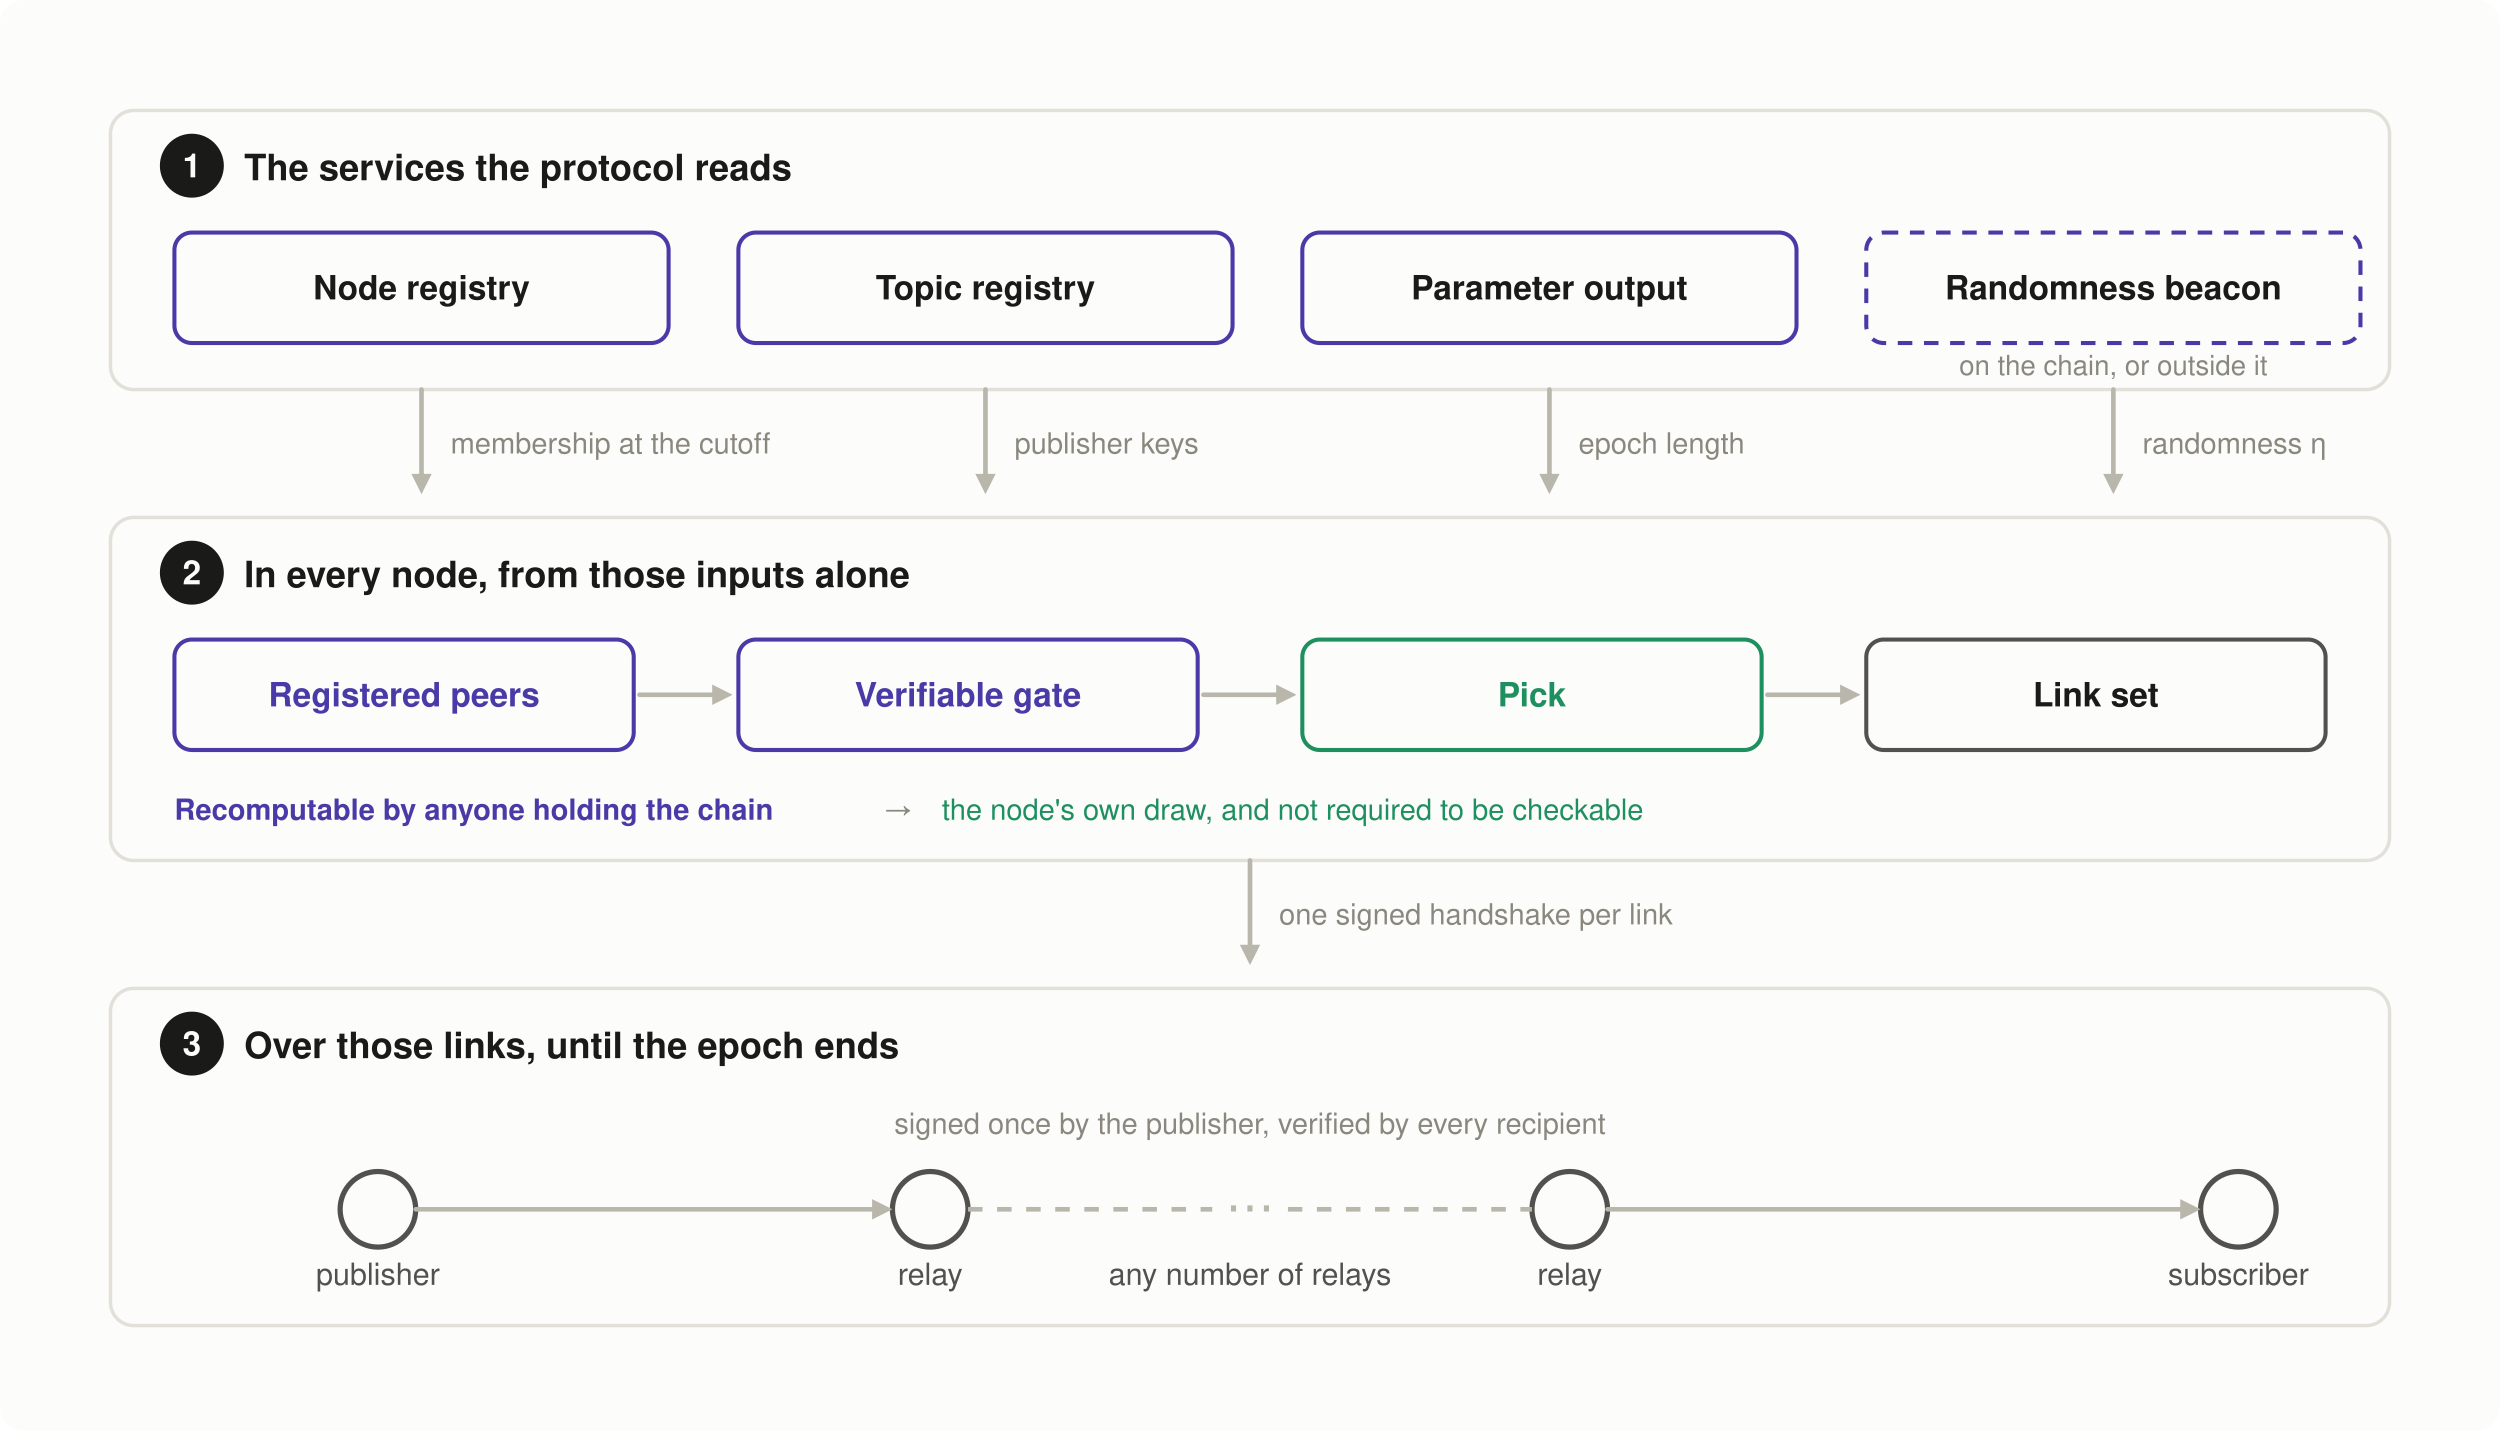
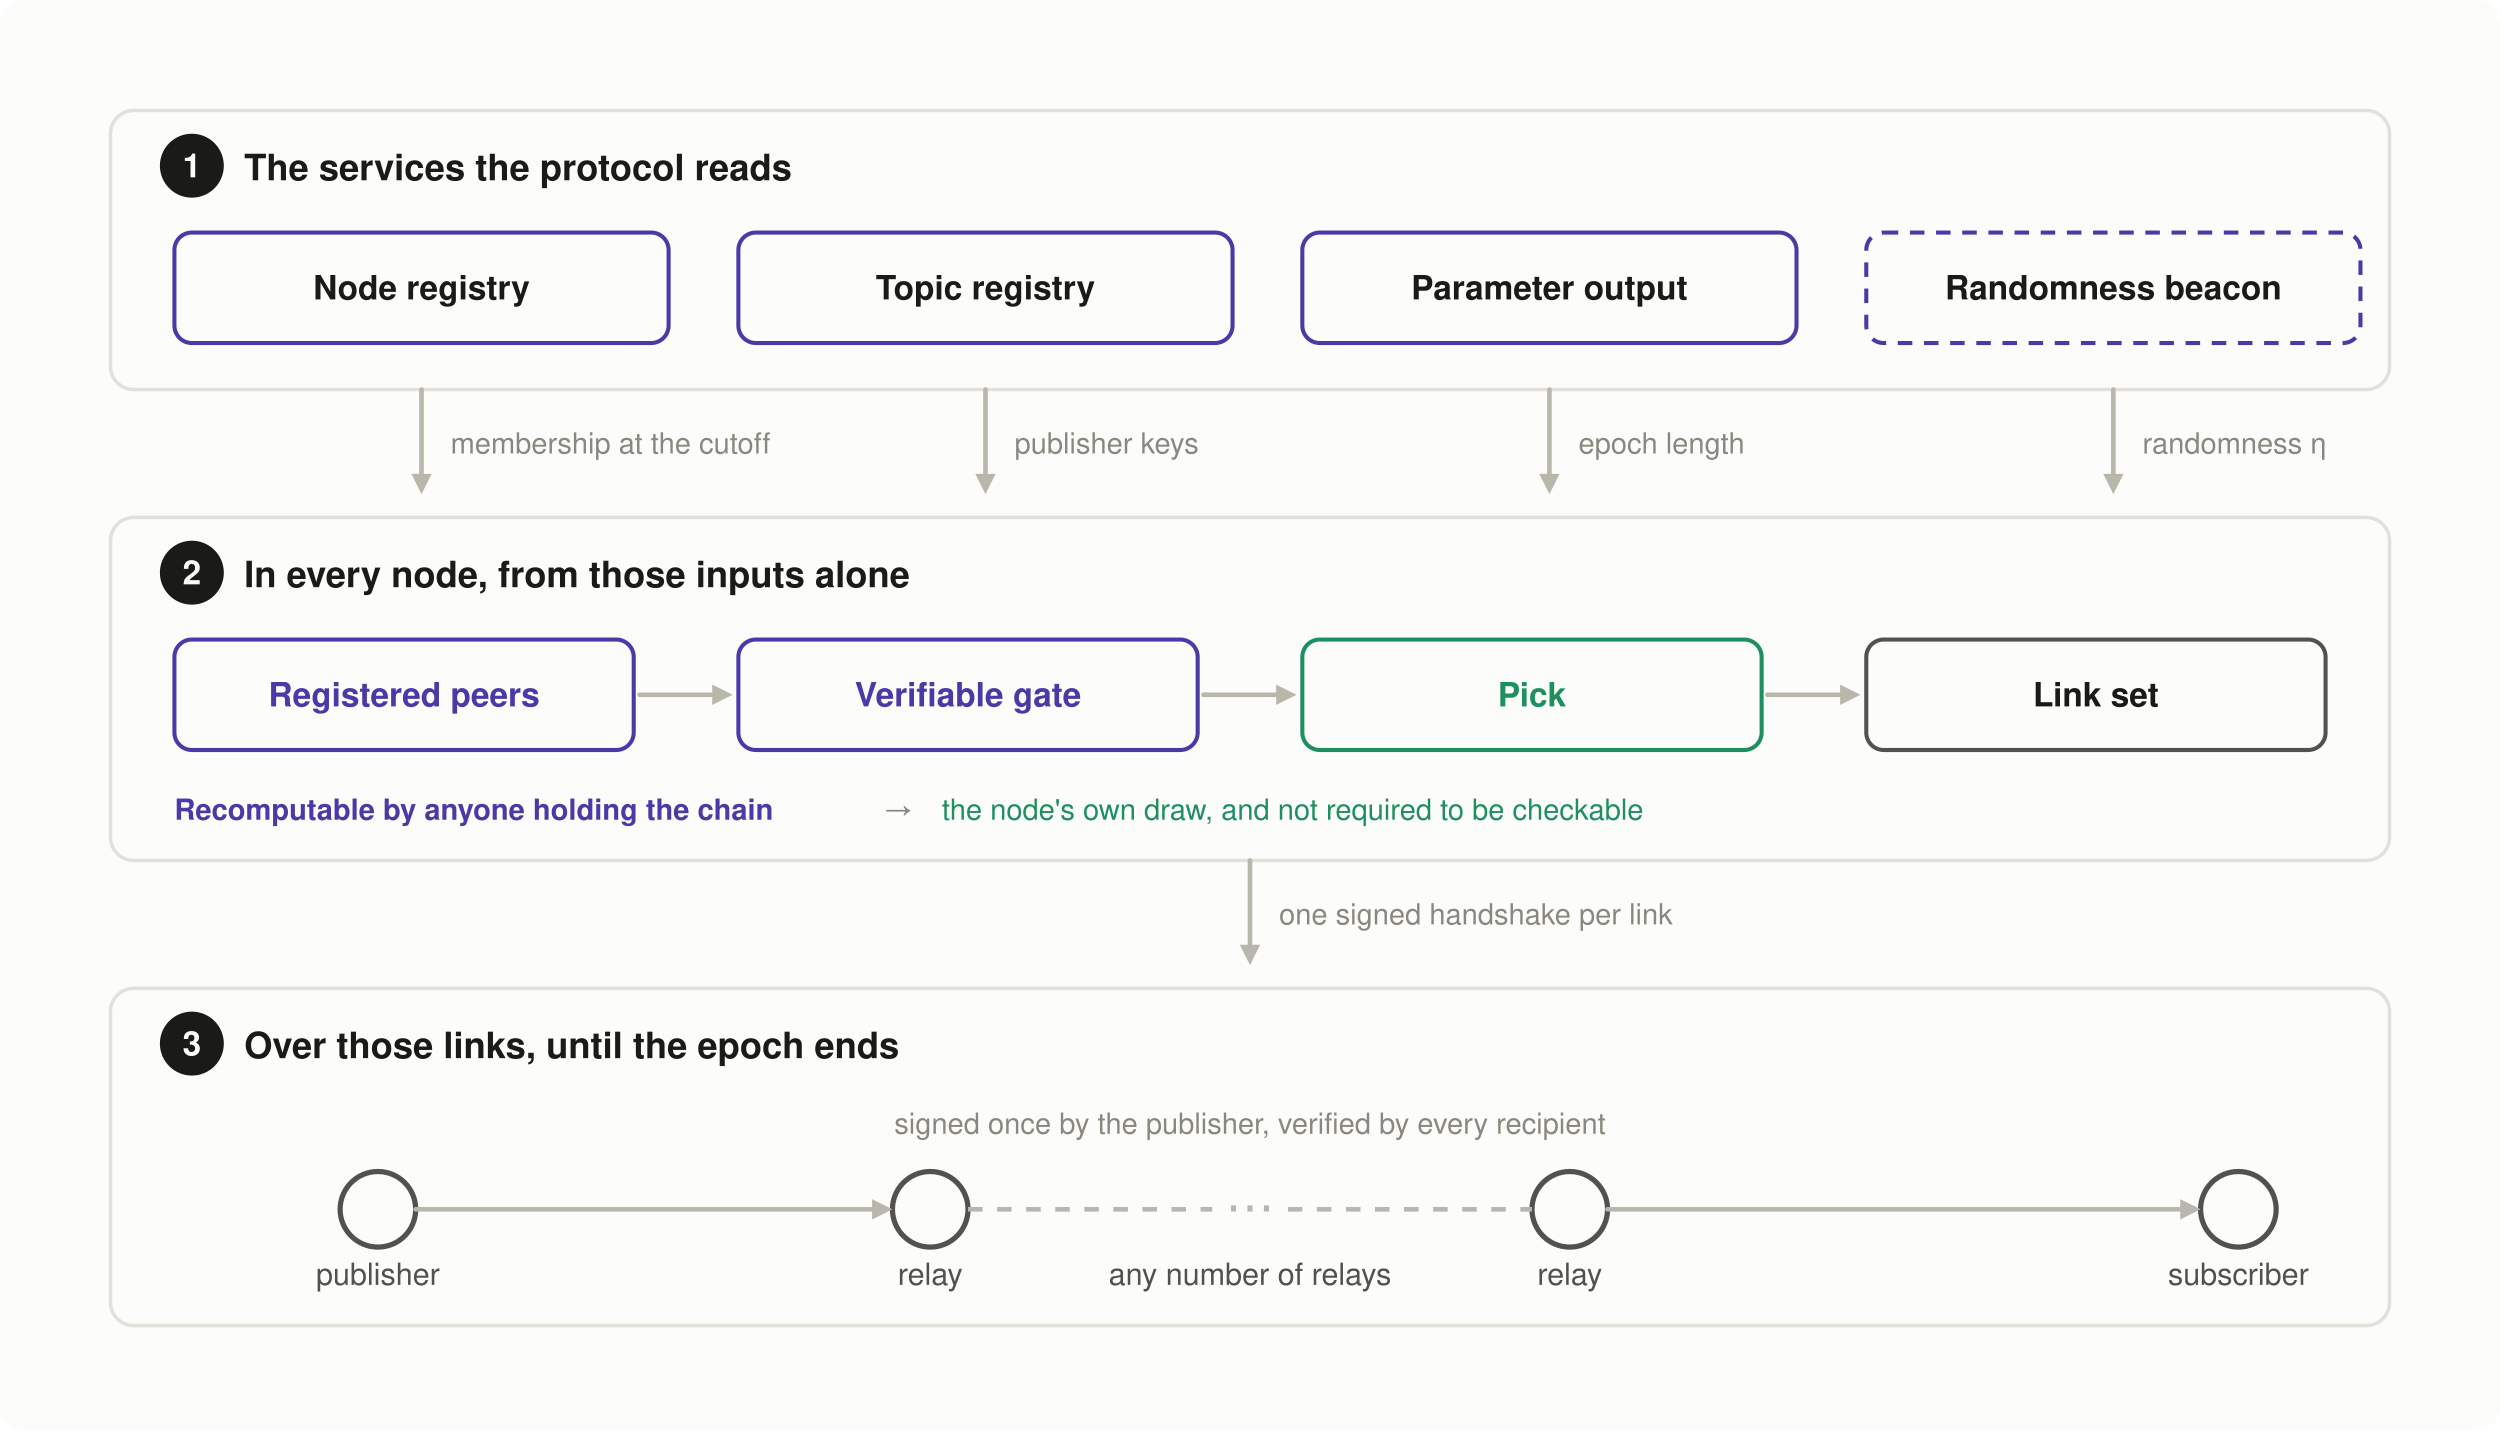
<svg xmlns="http://www.w3.org/2000/svg" viewBox="0 0 860 492" width="860" height="492" role="img" aria-labelledby="t d">
  <rect width="860" height="492" rx="8" fill="#fcfcfb" />
  <rect x="38.0" y="38.0" width="784.0" height="96.0" rx="8" fill="#fcfcfb" stroke="#e2e0d8" stroke-width="1.2" />
  <circle cx="66.0" cy="57.0" r="11.0" fill="#1a1a19" stroke="#1a1a19" stroke-width="0" />
  <text x="66.0" y="61.0" font-size="11.5" fill="#fcfcfb" font-family="-apple-system,BlinkMacSystemFont,Segoe UI,Helvetica,Arial,sans-serif" text-anchor="middle" font-weight="700">1</text>
  <text x="84.0" y="62.0" font-size="12.5" fill="#1a1a19" font-family="-apple-system,BlinkMacSystemFont,Segoe UI,Helvetica,Arial,sans-serif" font-weight="600">The services the protocol reads</text>
  <rect x="60.0" y="80.0" width="170.0" height="38.0" rx="6" fill="#fcfcfb" stroke="#4a3aa7" stroke-width="1.4" />
  <text x="145.0" y="103.0" font-size="11.5" fill="#1a1a19" font-family="-apple-system,BlinkMacSystemFont,Segoe UI,Helvetica,Arial,sans-serif" text-anchor="middle" font-weight="600">Node registry</text>
-   <rect x="254.0" y="80.0" width="170.0" height="38.0" rx="6" fill="#fcfcfb" stroke="#4a3aa7" stroke-width="1.4" />
-   <text x="339.0" y="103.0" font-size="11.5" fill="#1a1a19" font-family="-apple-system,BlinkMacSystemFont,Segoe UI,Helvetica,Arial,sans-serif" text-anchor="middle" font-weight="600">Topic registry</text>
-   <rect x="448.0" y="80.0" width="170.0" height="38.0" rx="6" fill="#fcfcfb" stroke="#4a3aa7" stroke-width="1.4" />
-   <text x="533.0" y="103.0" font-size="11.5" fill="#1a1a19" font-family="-apple-system,BlinkMacSystemFont,Segoe UI,Helvetica,Arial,sans-serif" text-anchor="middle" font-weight="600">Parameter output</text>
-   <rect x="642.0" y="80.0" width="170.0" height="38.0" rx="6" fill="#fcfcfb" stroke="#4a3aa7" stroke-width="1.4" stroke-dasharray="5 4" />
-   <text x="727.0" y="103.0" font-size="11.5" fill="#1a1a19" font-family="-apple-system,BlinkMacSystemFont,Segoe UI,Helvetica,Arial,sans-serif" text-anchor="middle" font-weight="600">Randomness beacon</text>
-   <text x="727.0" y="129.0" font-size="9.5" fill="#8a887e" font-family="-apple-system,BlinkMacSystemFont,Segoe UI,Helvetica,Arial,sans-serif" text-anchor="middle">on the chain, or outside it</text>
  <line x1="145.0" y1="134.0" x2="145.0" y2="163.0" stroke="#b9b6ab" stroke-width="1.6" stroke-linecap="round" />
  <polygon points="145.0,170.0 141.5,163.0 148.5,163.0" fill="#b9b6ab" />
  <text x="155.0" y="156.0" font-size="10" fill="#8a887e" font-family="-apple-system,BlinkMacSystemFont,Segoe UI,Helvetica,Arial,sans-serif">membership at the cutoff</text>
+   <rect x="254.0" y="80.0" width="170.0" height="38.0" rx="6" fill="#fcfcfb" stroke="#4a3aa7" stroke-width="1.4" />
+   <text x="339.0" y="103.0" font-size="11.5" fill="#1a1a19" font-family="-apple-system,BlinkMacSystemFont,Segoe UI,Helvetica,Arial,sans-serif" text-anchor="middle" font-weight="600">Topic registry</text>
  <line x1="339.0" y1="134.0" x2="339.0" y2="163.0" stroke="#b9b6ab" stroke-width="1.6" stroke-linecap="round" />
  <polygon points="339.0,170.0 335.5,163.0 342.5,163.0" fill="#b9b6ab" />
  <text x="349.0" y="156.0" font-size="10" fill="#8a887e" font-family="-apple-system,BlinkMacSystemFont,Segoe UI,Helvetica,Arial,sans-serif">publisher keys</text>
+   <rect x="448.0" y="80.0" width="170.0" height="38.0" rx="6" fill="#fcfcfb" stroke="#4a3aa7" stroke-width="1.4" />
+   <text x="533.0" y="103.0" font-size="11.5" fill="#1a1a19" font-family="-apple-system,BlinkMacSystemFont,Segoe UI,Helvetica,Arial,sans-serif" text-anchor="middle" font-weight="600">Parameter output</text>
  <line x1="533.0" y1="134.0" x2="533.0" y2="163.0" stroke="#b9b6ab" stroke-width="1.6" stroke-linecap="round" />
  <polygon points="533.0,170.0 529.5,163.0 536.5,163.0" fill="#b9b6ab" />
  <text x="543.0" y="156.0" font-size="10" fill="#8a887e" font-family="-apple-system,BlinkMacSystemFont,Segoe UI,Helvetica,Arial,sans-serif">epoch length</text>
+   <rect x="642.0" y="80.0" width="170.0" height="38.0" rx="6" fill="#fcfcfb" stroke="#4a3aa7" stroke-width="1.4" stroke-dasharray="5 4" />
+   <text x="727.0" y="103.0" font-size="11.5" fill="#1a1a19" font-family="-apple-system,BlinkMacSystemFont,Segoe UI,Helvetica,Arial,sans-serif" text-anchor="middle" font-weight="600">Randomness beacon</text>
  <line x1="727.0" y1="134.0" x2="727.0" y2="163.0" stroke="#b9b6ab" stroke-width="1.6" stroke-linecap="round" />
  <polygon points="727.0,170.0 723.5,163.0 730.5,163.0" fill="#b9b6ab" />
  <text x="737.0" y="156.0" font-size="10" fill="#8a887e" font-family="-apple-system,BlinkMacSystemFont,Segoe UI,Helvetica,Arial,sans-serif">randomness  η</text>
  <rect x="38.0" y="178.0" width="784.0" height="118.0" rx="8" fill="#fcfcfb" stroke="#e2e0d8" stroke-width="1.2" />
  <circle cx="66.0" cy="197.0" r="11.0" fill="#1a1a19" stroke="#1a1a19" stroke-width="0" />
  <text x="66.0" y="201.0" font-size="11.5" fill="#fcfcfb" font-family="-apple-system,BlinkMacSystemFont,Segoe UI,Helvetica,Arial,sans-serif" text-anchor="middle" font-weight="700">2</text>
  <text x="84.0" y="202.0" font-size="12.5" fill="#1a1a19" font-family="-apple-system,BlinkMacSystemFont,Segoe UI,Helvetica,Arial,sans-serif" font-weight="600">In every node, from those inputs alone</text>
  <rect x="60.0" y="220.0" width="158.0" height="38.0" rx="6" fill="#fcfcfb" stroke="#4a3aa7" stroke-width="1.4" />
  <text x="139.0" y="243.0" font-size="11.5" fill="#4a3aa7" font-family="-apple-system,BlinkMacSystemFont,Segoe UI,Helvetica,Arial,sans-serif" text-anchor="middle" font-weight="600">Registered peers</text>
  <rect x="254.0" y="220.0" width="158.0" height="38.0" rx="6" fill="#fcfcfb" stroke="#4a3aa7" stroke-width="1.4" />
  <text x="333.0" y="243.0" font-size="11.5" fill="#4a3aa7" font-family="-apple-system,BlinkMacSystemFont,Segoe UI,Helvetica,Arial,sans-serif" text-anchor="middle" font-weight="600">Verifiable gate</text>
  <rect x="448.0" y="220.0" width="158.0" height="38.0" rx="6" fill="#fcfcfb" stroke="#1e8f5e" stroke-width="1.4" />
  <text x="527.0" y="243.0" font-size="11.5" fill="#1e8f5e" font-family="-apple-system,BlinkMacSystemFont,Segoe UI,Helvetica,Arial,sans-serif" text-anchor="middle" font-weight="600">Pick</text>
  <rect x="642.0" y="220.0" width="158.0" height="38.0" rx="6" fill="#fcfcfb" stroke="#52514e" stroke-width="1.4" />
  <text x="721.0" y="243.0" font-size="11.5" fill="#1a1a19" font-family="-apple-system,BlinkMacSystemFont,Segoe UI,Helvetica,Arial,sans-serif" text-anchor="middle" font-weight="600">Link set</text>
  <line x1="220.0" y1="239.0" x2="245.0" y2="239.0" stroke="#b9b6ab" stroke-width="1.6" stroke-linecap="round" />
  <polygon points="252.0,239.0 245.0,242.5 245.0,235.5" fill="#b9b6ab" />
  <line x1="414.0" y1="239.0" x2="439.0" y2="239.0" stroke="#b9b6ab" stroke-width="1.6" stroke-linecap="round" />
  <polygon points="446.0,239.0 439.0,242.5 439.0,235.5" fill="#b9b6ab" />
  <line x1="608.0" y1="239.0" x2="633.0" y2="239.0" stroke="#b9b6ab" stroke-width="1.6" stroke-linecap="round" />
  <polygon points="640.0,239.0 633.0,242.5 633.0,235.5" fill="#b9b6ab" />
  <text x="60.0" y="282.0" font-size="10" fill="#4a3aa7" font-family="-apple-system,BlinkMacSystemFont,Segoe UI,Helvetica,Arial,sans-serif" font-weight="600">Recomputable by anyone holding the chain</text>
  <text x="304.0" y="282.0" font-size="10" fill="#8a887e" font-family="-apple-system,BlinkMacSystemFont,Segoe UI,Helvetica,Arial,sans-serif">→</text>
  <text x="324.0" y="282.0" font-size="10" fill="#1e8f5e" font-family="-apple-system,BlinkMacSystemFont,Segoe UI,Helvetica,Arial,sans-serif">the node's own draw, and not required to be checkable</text>
  <line x1="430.0" y1="296.0" x2="430.0" y2="325.0" stroke="#b9b6ab" stroke-width="1.6" stroke-linecap="round" />
  <polygon points="430.0,332.0 426.5,325.0 433.5,325.0" fill="#b9b6ab" />
  <text x="440.0" y="318.0" font-size="10" fill="#8a887e" font-family="-apple-system,BlinkMacSystemFont,Segoe UI,Helvetica,Arial,sans-serif">one signed handshake per link</text>
  <rect x="38.0" y="340.0" width="784.0" height="116.0" rx="8" fill="#fcfcfb" stroke="#e2e0d8" stroke-width="1.2" />
  <circle cx="66.0" cy="359.0" r="11.0" fill="#1a1a19" stroke="#1a1a19" stroke-width="0" />
  <text x="66.0" y="363.0" font-size="11.5" fill="#fcfcfb" font-family="-apple-system,BlinkMacSystemFont,Segoe UI,Helvetica,Arial,sans-serif" text-anchor="middle" font-weight="700">3</text>
  <text x="84.0" y="364.0" font-size="12.5" fill="#1a1a19" font-family="-apple-system,BlinkMacSystemFont,Segoe UI,Helvetica,Arial,sans-serif" font-weight="600">Over those links, until the epoch ends</text>
  <text x="430.0" y="390.0" font-size="10" fill="#8a887e" font-family="-apple-system,BlinkMacSystemFont,Segoe UI,Helvetica,Arial,sans-serif" text-anchor="middle">signed once by the publisher, verified by every recipient</text>
  <circle cx="130.0" cy="416.0" r="13.0" fill="#fcfcfb" stroke="#52514e" stroke-width="1.8" />
  <text x="130.0" y="442.0" font-size="10.5" fill="#52514e" font-family="-apple-system,BlinkMacSystemFont,Segoe UI,Helvetica,Arial,sans-serif" text-anchor="middle">publisher</text>
  <circle cx="320.0" cy="416.0" r="13.0" fill="#fcfcfb" stroke="#52514e" stroke-width="1.8" />
  <text x="320.0" y="442.0" font-size="10.5" fill="#52514e" font-family="-apple-system,BlinkMacSystemFont,Segoe UI,Helvetica,Arial,sans-serif" text-anchor="middle">relay</text>
  <circle cx="540.0" cy="416.0" r="13.0" fill="#fcfcfb" stroke="#52514e" stroke-width="1.8" />
  <text x="540.0" y="442.0" font-size="10.5" fill="#52514e" font-family="-apple-system,BlinkMacSystemFont,Segoe UI,Helvetica,Arial,sans-serif" text-anchor="middle">relay</text>
  <circle cx="770.0" cy="416.0" r="13.0" fill="#fcfcfb" stroke="#52514e" stroke-width="1.8" />
  <text x="770.0" y="442.0" font-size="10.5" fill="#52514e" font-family="-apple-system,BlinkMacSystemFont,Segoe UI,Helvetica,Arial,sans-serif" text-anchor="middle">subscriber</text>
  <line x1="143.0" y1="416.0" x2="300.0" y2="416.0" stroke="#b9b6ab" stroke-width="1.6" stroke-linecap="round" />
  <polygon points="307.0,416.0 300.0,419.5 300.0,412.5" fill="#b9b6ab" />
  <line x1="553.0" y1="416.0" x2="750.0" y2="416.0" stroke="#b9b6ab" stroke-width="1.6" stroke-linecap="round" />
  <polygon points="757.0,416.0 750.0,419.5 750.0,412.5" fill="#b9b6ab" />
  <line x1="333.0" y1="416.0" x2="527.0" y2="416.0" stroke="#b9b6ab" stroke-width="1.6" stroke-dasharray="5 5" />
  <circle cx="430.0" cy="416.0" r="13.0" fill="#fcfcfb" stroke="#fcfcfb" stroke-width="0" />
  <text x="430.0" y="421.0" font-size="17" fill="#b9b6ab" font-family="-apple-system,BlinkMacSystemFont,Segoe UI,Helvetica,Arial,sans-serif" text-anchor="middle">⋯</text>
  <text x="430.0" y="442.0" font-size="10.5" fill="#52514e" font-family="-apple-system,BlinkMacSystemFont,Segoe UI,Helvetica,Arial,sans-serif" text-anchor="middle">any number of relays</text>
</svg>
